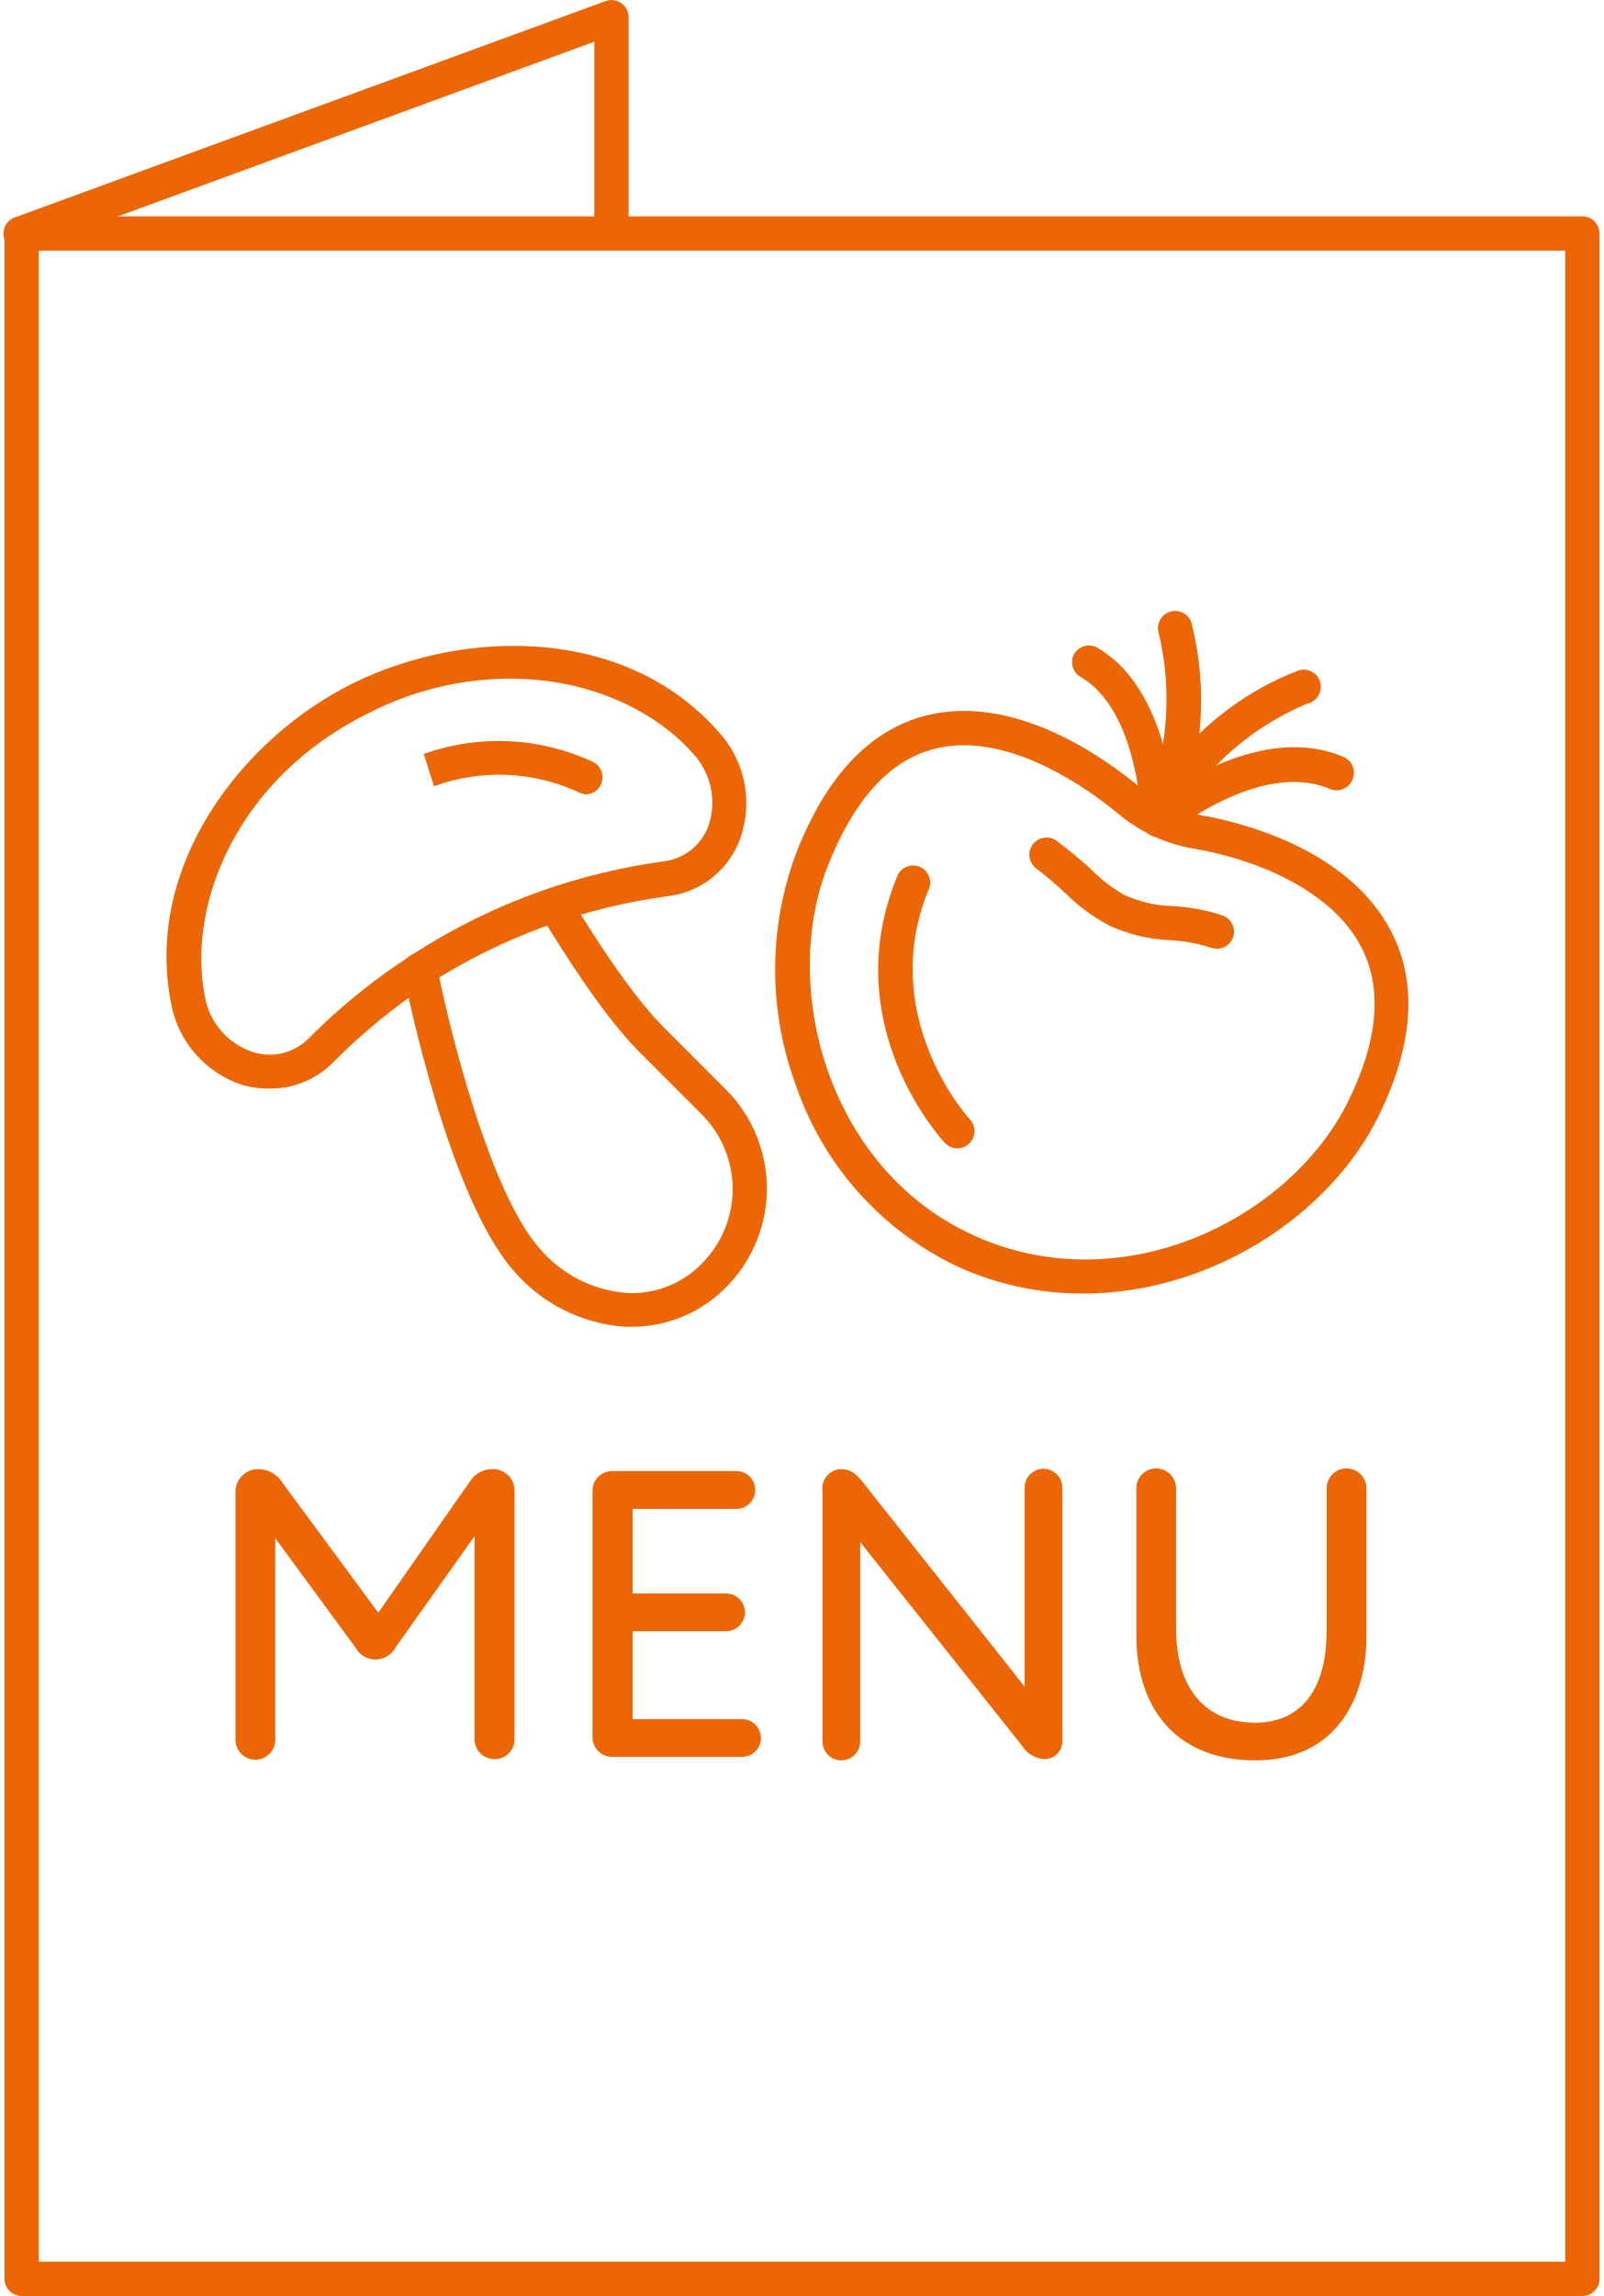
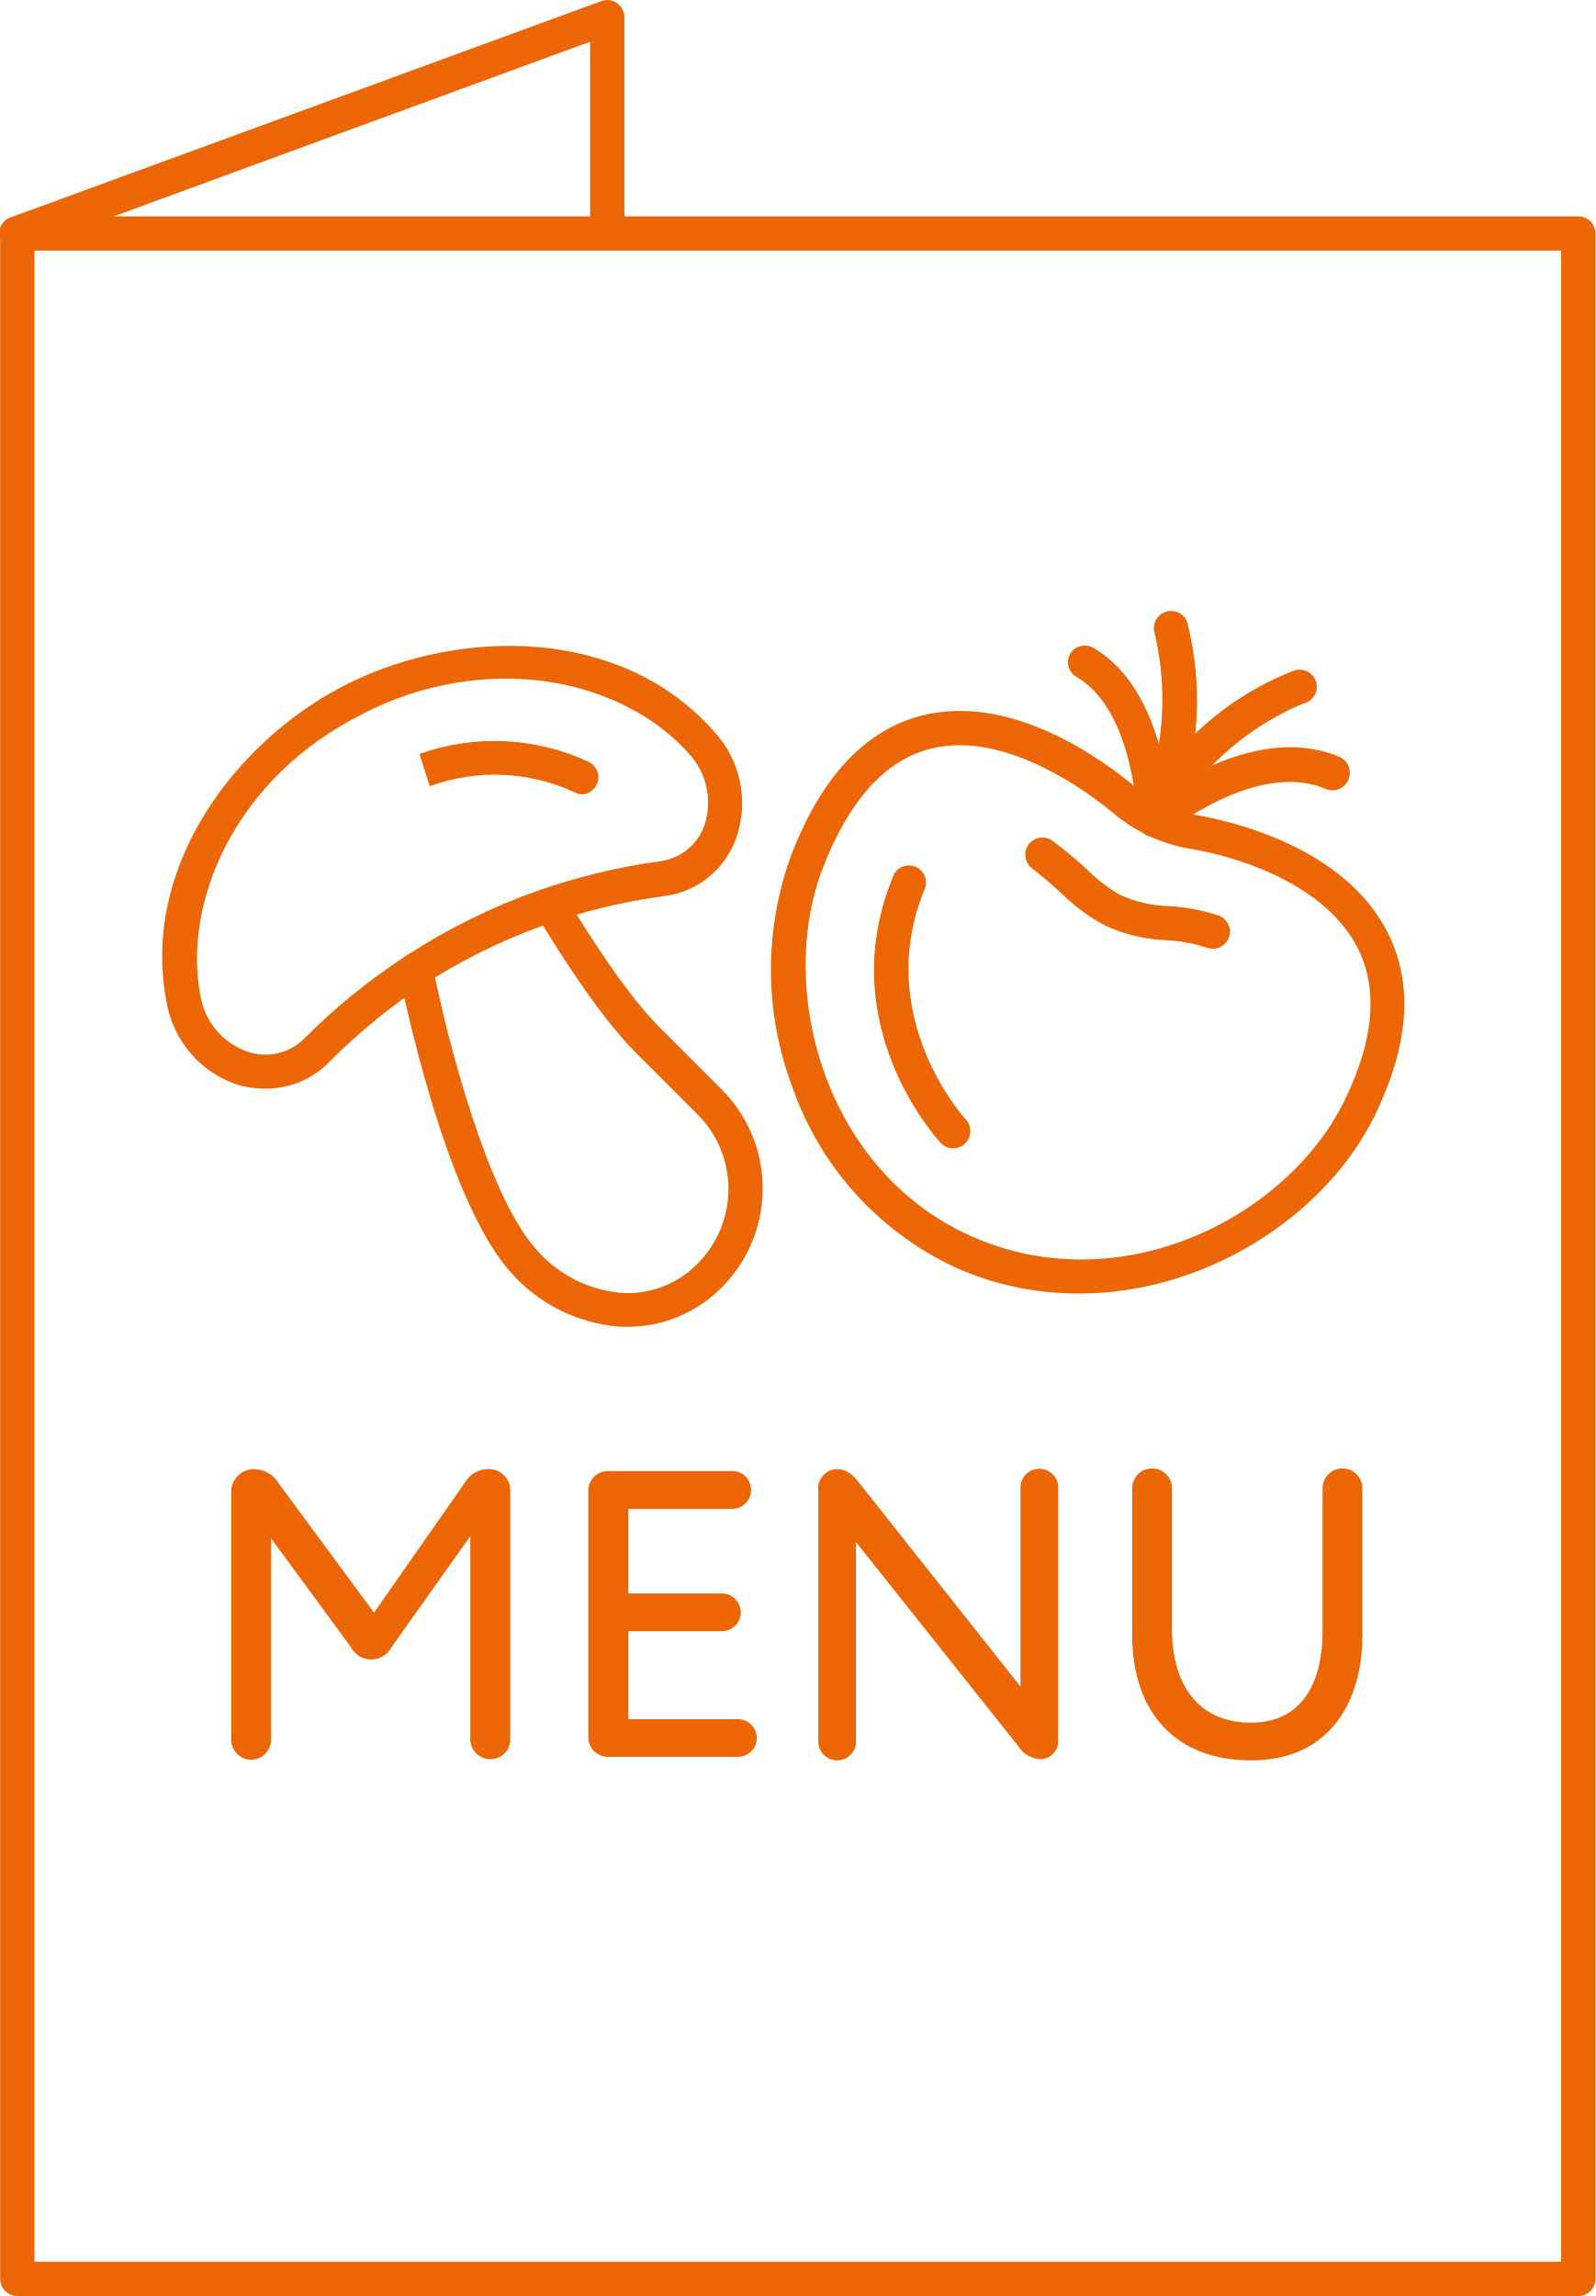
- <svg xmlns="http://www.w3.org/2000/svg" viewBox="0 0 139.67 201" width="116" height="166">
+ <svg xmlns="http://www.w3.org/2000/svg" viewBox="0 0 139.67 201" width="98" height="141">
  <defs>
    <style>
            .cls-1{fill:#ec6606}
        </style>
  </defs>
  <g id="Слой_2" data-name="Слой 2">
    <g id="Слой_1-2" data-name="Слой 1">
      <path class="cls-1" d="M138.17 201H1.5a1.5 1.5 0 0 1-1.5-1.5V20.44a1.5 1.5 0 0 1 1.5-1.5h136.67a1.5 1.5 0 0 1 1.5 1.5V199.5a1.5 1.5 0 0 1-1.5 1.5zM3 198h133.67V21.94H3z" />
      <path class="cls-1" d="M1.5 21.94A1.5 1.5 0 0 1 1 19L52.65.09a1.5 1.5 0 0 1 2 1.41v18.67a1.5 1.5 0 0 1-3 0V3.65L2 21.85a1.58 1.58 0 0 1-.5.09z" />
      <path class="cls-1" d="M34.06 144.06a2 2 0 0 1-1.58.94 2 2 0 0 1-1.57-.94l-7.42-10.16v18.42a1.49 1.49 0 0 1-3 0v-21.57a1.72 1.72 0 0 1 1.71-1.89 2.28 2.28 0 0 1 1.95 1.14l8.58 11.63L41 129.87a2.07 2.07 0 0 1 1.72-1 1.64 1.64 0 0 1 1.71 1.68v21.78a1.47 1.47 0 0 1-1.47 1.47 1.49 1.49 0 0 1-1.51-1.47v-18.64z" />
      <path class="cls-1" d="M42.92 154a1.74 1.74 0 0 1-1.76-1.72v-17.8l-6.9 9.72a2 2 0 0 1-3.55 0l-7-9.54v17.65a1.74 1.74 0 0 1-3.48 0v-21.56a2 2 0 0 1 2-2.14 2.52 2.52 0 0 1 2.13 1.22l8.37 11.35 8-11.45a2.32 2.32 0 0 1 1.93-1.12 1.88 1.88 0 0 1 2 1.93v21.78a1.72 1.72 0 0 1-1.74 1.68zm-1.51-20.6h.08a.26.26 0 0 1 .17.24v18.63a1.24 1.24 0 0 0 1.26 1.22 1.22 1.22 0 0 0 1.22-1.22v-21.73a1.4 1.4 0 0 0-1.46-1.43 1.82 1.82 0 0 0-1.51.9l-8.24 11.74a.23.23 0 0 1-.2.11.24.24 0 0 1-.2-.11L24 130.13a2 2 0 0 0-1.73-1 1.48 1.48 0 0 0-1.46 1.64v21.57a1.24 1.24 0 0 0 2.48 0V133.9a.25.25 0 0 1 .17-.24.27.27 0 0 1 .28.09l7.42 10.16a1.77 1.77 0 0 0 1.37.84 1.72 1.72 0 0 0 1.38-.84l7.35-10.36a.26.26 0 0 1 .15-.11zm-7.35 10.62z" />
      <path class="cls-1" d="M64.56 150.75a1.4 1.4 0 0 1 0 2.8H53.21a1.49 1.49 0 0 1-1.47-1.47v-21.57a1.49 1.49 0 0 1 1.47-1.51h11a1.41 1.41 0 0 1 0 2.81h-9.49v7.91h8.44a1.4 1.4 0 0 1 0 2.8h-8.44v8.2z" />
      <path class="cls-1" d="M64.56 153.8H53.21a1.72 1.72 0 0 1-1.72-1.72v-21.57a1.73 1.73 0 0 1 1.72-1.73h11a1.66 1.66 0 0 1 0 3.31H55v7.41h8.19a1.65 1.65 0 0 1 0 3.3H55v7.7h9.59a1.65 1.65 0 0 1 0 3.3zm-11.35-24.52a1.24 1.24 0 0 0-1.21 1.23v21.57a1.22 1.22 0 0 0 1.22 1.22h11.34a1.15 1.15 0 0 0 0-2.3h-9.84a.25.25 0 0 1-.25-.25v-8.2a.25.25 0 0 1 .25-.25h8.44a1.15 1.15 0 0 0 0-2.3h-8.44a.25.25 0 0 1-.25-.25v-7.91a.25.25 0 0 1 .25-.25h9.49a1.16 1.16 0 0 0 0-2.31z" />
      <path class="cls-1" d="M89.56 130.23a1.4 1.4 0 0 1 2.8 0v22.06c0 .87-.49 1.5-1.26 1.5a2.19 2.19 0 0 1-1.78-1.08l-14.64-18.46v18.18a1.4 1.4 0 0 1-2.8 0v-21.92c0-.85.42-1.65 1.36-1.65.74 0 1.19.35 1.89 1.26l14.43 18.24z" />
      <path class="cls-1" d="M91.1 154a2.43 2.43 0 0 1-2-1.18L74.93 135v17.46a1.65 1.65 0 0 1-3.3 0v-21.95a1.69 1.69 0 0 1 1.61-1.9c.89 0 1.4.46 2.09 1.36l14 17.68v-17.42a1.65 1.65 0 0 1 3.3 0v22.06A1.57 1.57 0 0 1 91.1 154zm-16.42-20a.24.24 0 0 1 .19.1l14.64 18.45c.61.75 1 1 1.59 1s1-.49 1-1.25v-22.07a1.15 1.15 0 0 0-2.3 0v18.13a.25.25 0 0 1-.45.16l-14.41-18.25c-.69-.89-1.09-1.16-1.7-1.16-.82 0-1.11.72-1.11 1.4v21.92a1.15 1.15 0 0 0 2.3 0v-18.18a.24.24 0 0 1 .17-.23z" />
      <path class="cls-1" d="M109.52 151.06c4 0 6.51-2.77 6.51-8.33v-12.44a1.49 1.49 0 0 1 3 0v13c0 7.5-4.48 10.54-9.49 10.54-5.88 0-10.16-3.6-10.16-10.78v-12.76a1.48 1.48 0 0 1 1.51-1.43 1.46 1.46 0 0 1 1.47 1.43v12.23c-.02 5.32 2.57 8.54 7.16 8.54z" />
      <path class="cls-1" d="M109.52 154.11c-6.52 0-10.41-4.12-10.41-11v-12.82a1.74 1.74 0 0 1 3.48 0v12.23c0 5.27 2.53 8.29 6.93 8.29 4 0 6.26-2.87 6.26-8.08v-12.44a1.74 1.74 0 0 1 3.48 0v13c0 5.25-2.56 10.82-9.74 10.82zm-8.65-25a1.24 1.24 0 0 0-1.26 1.18v12.79c0 6.59 3.71 10.53 9.91 10.53 2.17 0 9.24-.74 9.24-10.29v-13a1.22 1.22 0 0 0-1.22-1.18 1.24 1.24 0 0 0-1.26 1.18v12.44c0 5.53-2.4 8.58-6.76 8.58-4.65 0-7.43-3.29-7.43-8.79v-12.26a1.22 1.22 0 0 0-1.22-1.18z" />
      <path class="cls-1" d="M101.06 73.26a1.55 1.55 0 0 1-.31 0 1.52 1.52 0 0 1-1.2-1.45c0-.09-.22-9.61-5.33-12.56a1.48 1.48 0 0 1-.55-2 1.5 1.5 0 0 1 2-.56c3.9 2.25 5.58 7 6.29 10.55a25.9 25.9 0 0 1 11.31-8.53 1.5 1.5 0 0 1 1 2.83c-.08 0-8.31 3-11.88 10.9a1.48 1.48 0 0 1-1.33.82z" />
      <path class="cls-1" d="M101.07 73.27a1.54 1.54 0 0 1-.91-.31 1.51 1.51 0 0 1-.46-1.81 25 25 0 0 0 1.37-15.74 1.5 1.5 0 0 1 2.88-.85 27.75 27.75 0 0 1 0 13.52c3.41-1.89 8.59-3.82 13.29-1.82a1.49 1.49 0 0 1 .79 2 1.5 1.5 0 0 1-2 .8c-6-2.57-13.93 3.84-14 3.9a1.51 1.51 0 0 1-.96.31z" />
      <path class="cls-1" d="M94.49 113.24A26.29 26.29 0 0 1 83.72 111a27.31 27.31 0 0 1-14.35-15.8 29.18 29.18 0 0 1-.12-20.32c2.64-6.88 6.48-10.96 11.41-12.23 7.8-2 15.76 3.75 18.82 6.32a10.8 10.8 0 0 0 5.14 2.37c3 .5 13 2.73 16.83 10.25 2.31 4.49 1.92 9.91-1.13 16.12-4.27 8.69-14.71 15.53-25.83 15.53zM84 65.24a10.3 10.3 0 0 0-2.58.32c-3.94 1-7.09 4.5-9.37 10.36-4.15 10.68.13 26.57 12.95 32.29 13 5.82 27.64-1.56 32.68-11.83 2.61-5.3 3-9.82 1.15-13.43-2.55-5-9.25-7.74-14.66-8.65a13.88 13.88 0 0 1-6.57-3c-1.89-1.58-7.74-6.06-13.6-6.06zM70.64 75.38z" />
      <path class="cls-1" d="M106.13 83.05a1.61 1.61 0 0 1-.48-.08 13.71 13.71 0 0 0-3.71-.67 13.78 13.78 0 0 1-5.25-1.3A16.35 16.35 0 0 1 93 78.29 34.79 34.79 0 0 0 90.32 76a1.5 1.5 0 0 1 1.77-2.42 38.32 38.32 0 0 1 3 2.47A13.84 13.84 0 0 0 98 78.32a10.88 10.88 0 0 0 4.23 1 16.75 16.75 0 0 1 4.42.82 1.5 1.5 0 0 1-.48 2.92z" />
      <path class="cls-1" d="M83.44 100.53a1.5 1.5 0 0 1-1.1-.48c-.39-.42-9.59-10.52-4.08-23.53A1.5 1.5 0 0 1 81 77.69C76.26 88.93 84.45 97.92 84.54 98a1.5 1.5 0 0 1-.08 2.12 1.48 1.48 0 0 1-1.02.41z" />
      <path class="cls-1" d="M23.25 95.3a8.43 8.43 0 0 1-2.36-.3 9.25 9.25 0 0 1-6.32-7.27c-2.34-12 6.29-23.17 16-27.94s23.69-5 31.86 4.17a9.24 9.24 0 0 1 2 9.44 7.71 7.71 0 0 1-6.3 5.05A51.23 51.23 0 0 0 37.38 86a51.82 51.82 0 0 0-8.6 7 7.7 7.7 0 0 1-5.53 2.3zm21-35.89a27.28 27.28 0 0 0-12.33 3C20.41 68.07 16 79.11 17.52 87.1a6.25 6.25 0 0 0 4.23 5 4.81 4.81 0 0 0 4.9-1.21 54.25 54.25 0 0 1 9.1-7.35A53.68 53.68 0 0 1 47 78a54.74 54.74 0 0 1 10.75-2.6 4.77 4.77 0 0 0 3.9-3.12 6.3 6.3 0 0 0-1.44-6.4c-3.42-3.81-9.21-6.47-15.95-6.47z" />
      <path class="cls-1" d="M54.93 116.15h-.6a14.15 14.15 0 0 1-9.83-5c-5.53-6.42-9.17-23.94-9.56-25.91a1.5 1.5 0 1 1 2.94-.59c1.38 6.88 4.81 19.8 8.89 24.54a11.11 11.11 0 0 0 7.71 4 8.52 8.52 0 0 0 6.38-2.37 9.25 9.25 0 0 0 .19-13.27l-5.56-5.56c-3.27-3.33-6.75-9-8.23-11.37L46.9 80a1.5 1.5 0 0 1 2.55-1.58l.36.58c1.43 2.32 4.79 7.75 7.81 10.83l5.55 5.55a12.25 12.25 0 0 1-.25 17.57 11.56 11.56 0 0 1-7.99 3.2z" />
      <path class="cls-1" d="M51 69.54a1.46 1.46 0 0 1-.61-.13 16.57 16.57 0 0 0-12.78-.58l-.9-2.83a19.53 19.53 0 0 1 14.86.72 1.5 1.5 0 0 1-.57 2.82zm-13.88-2.15z" />
    </g>
  </g>
</svg>
